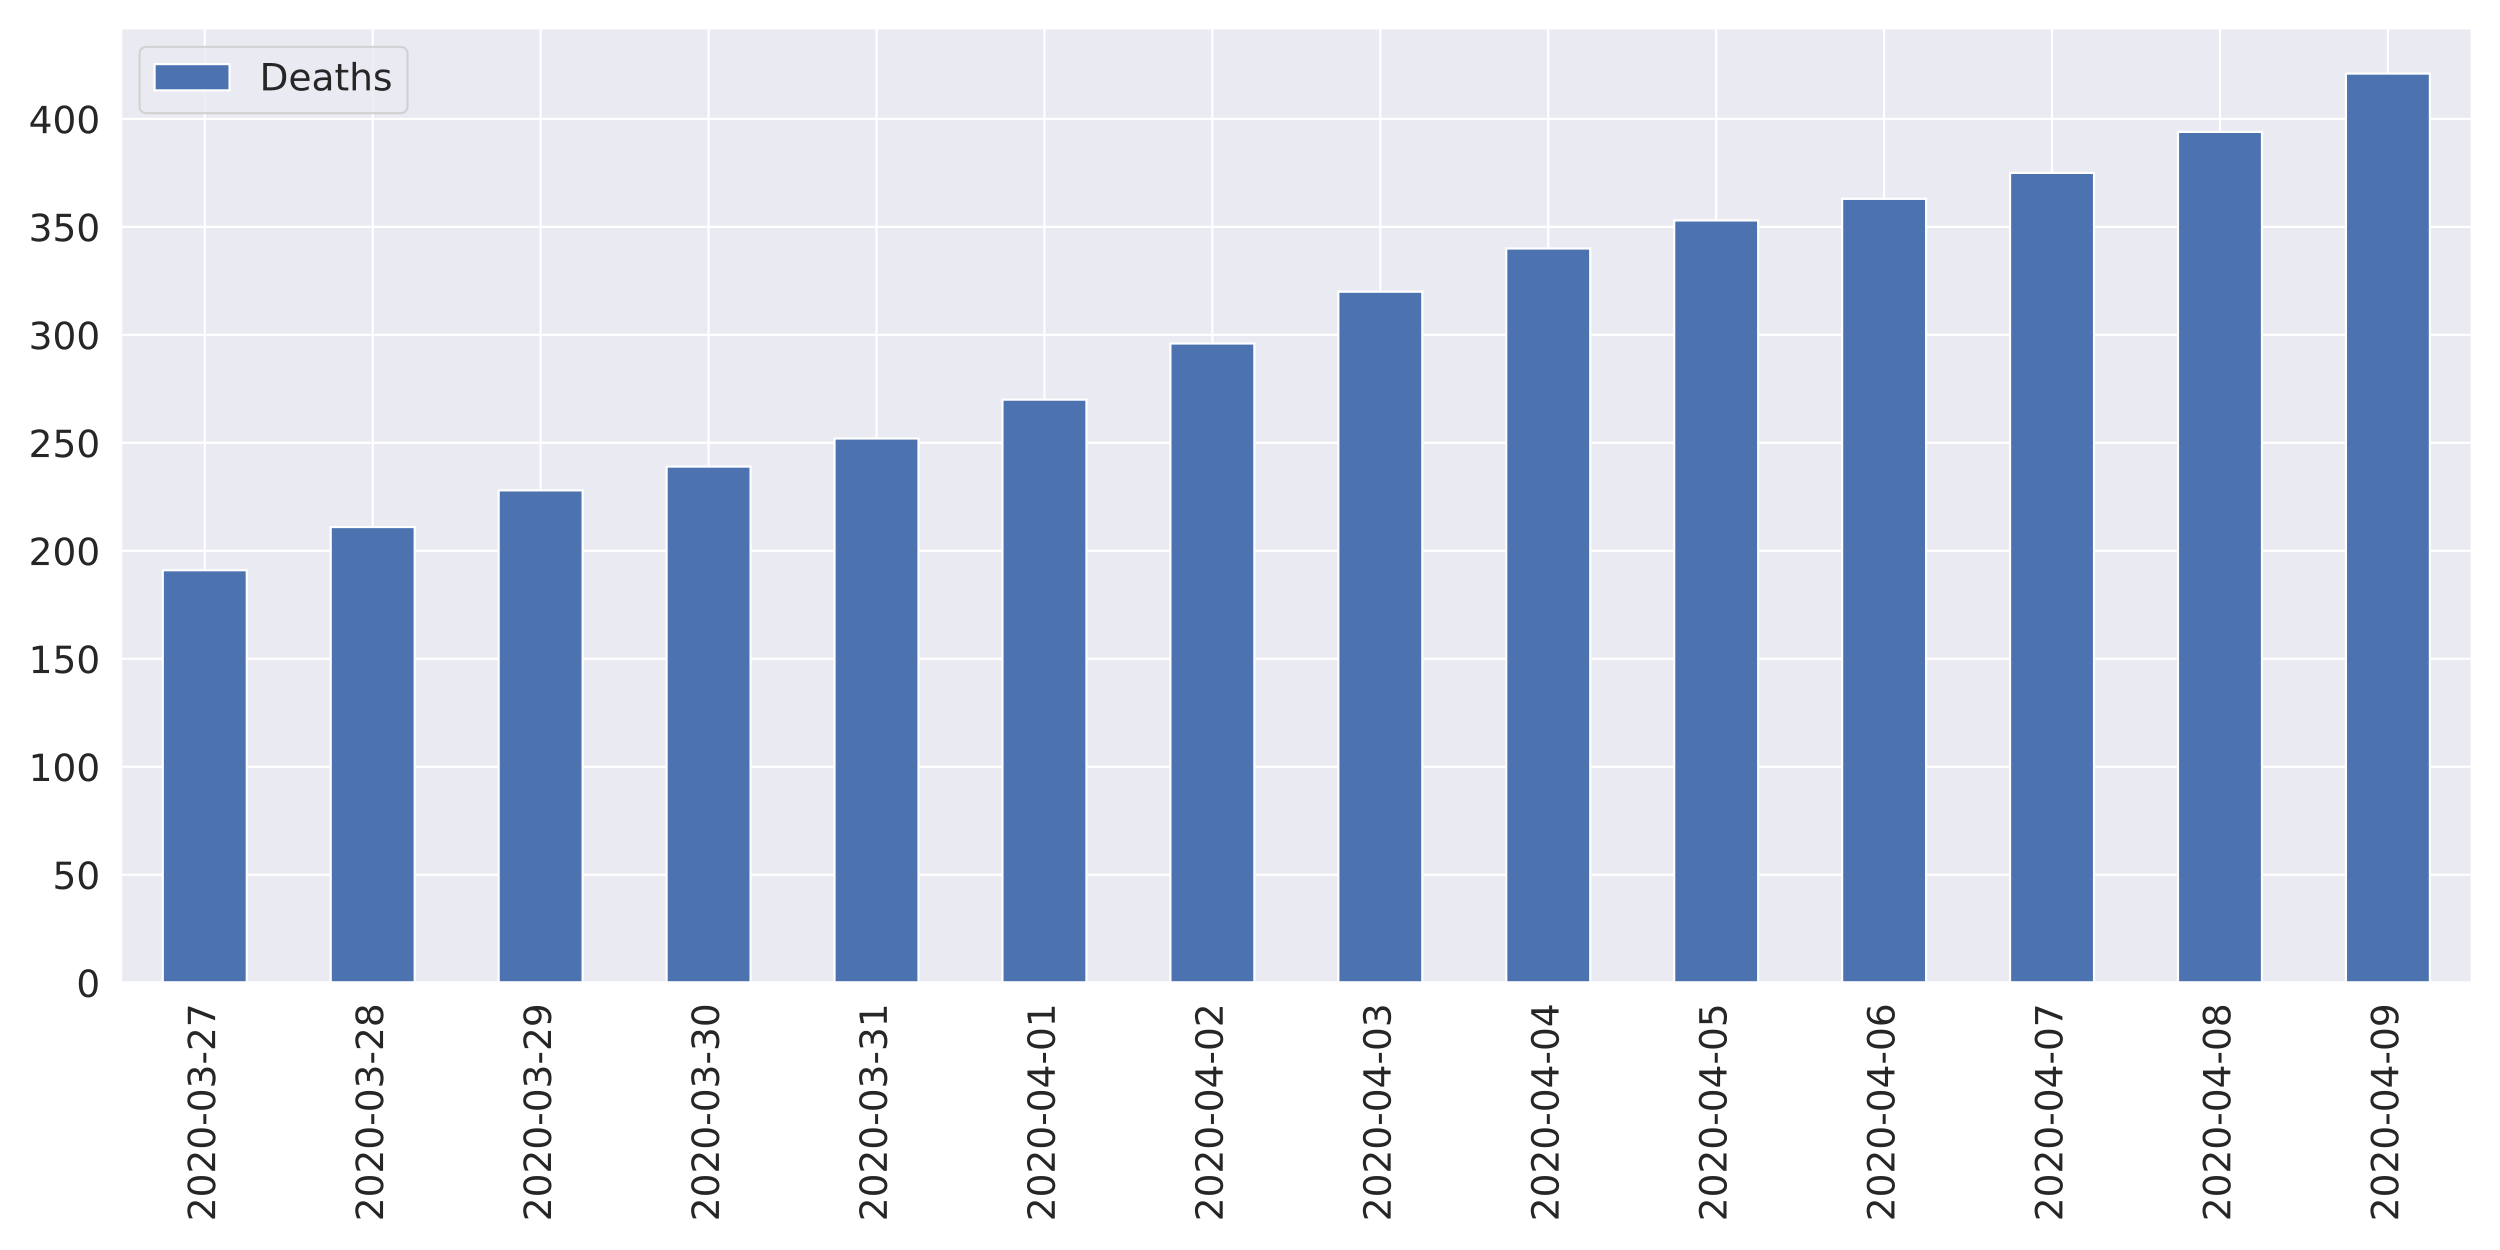
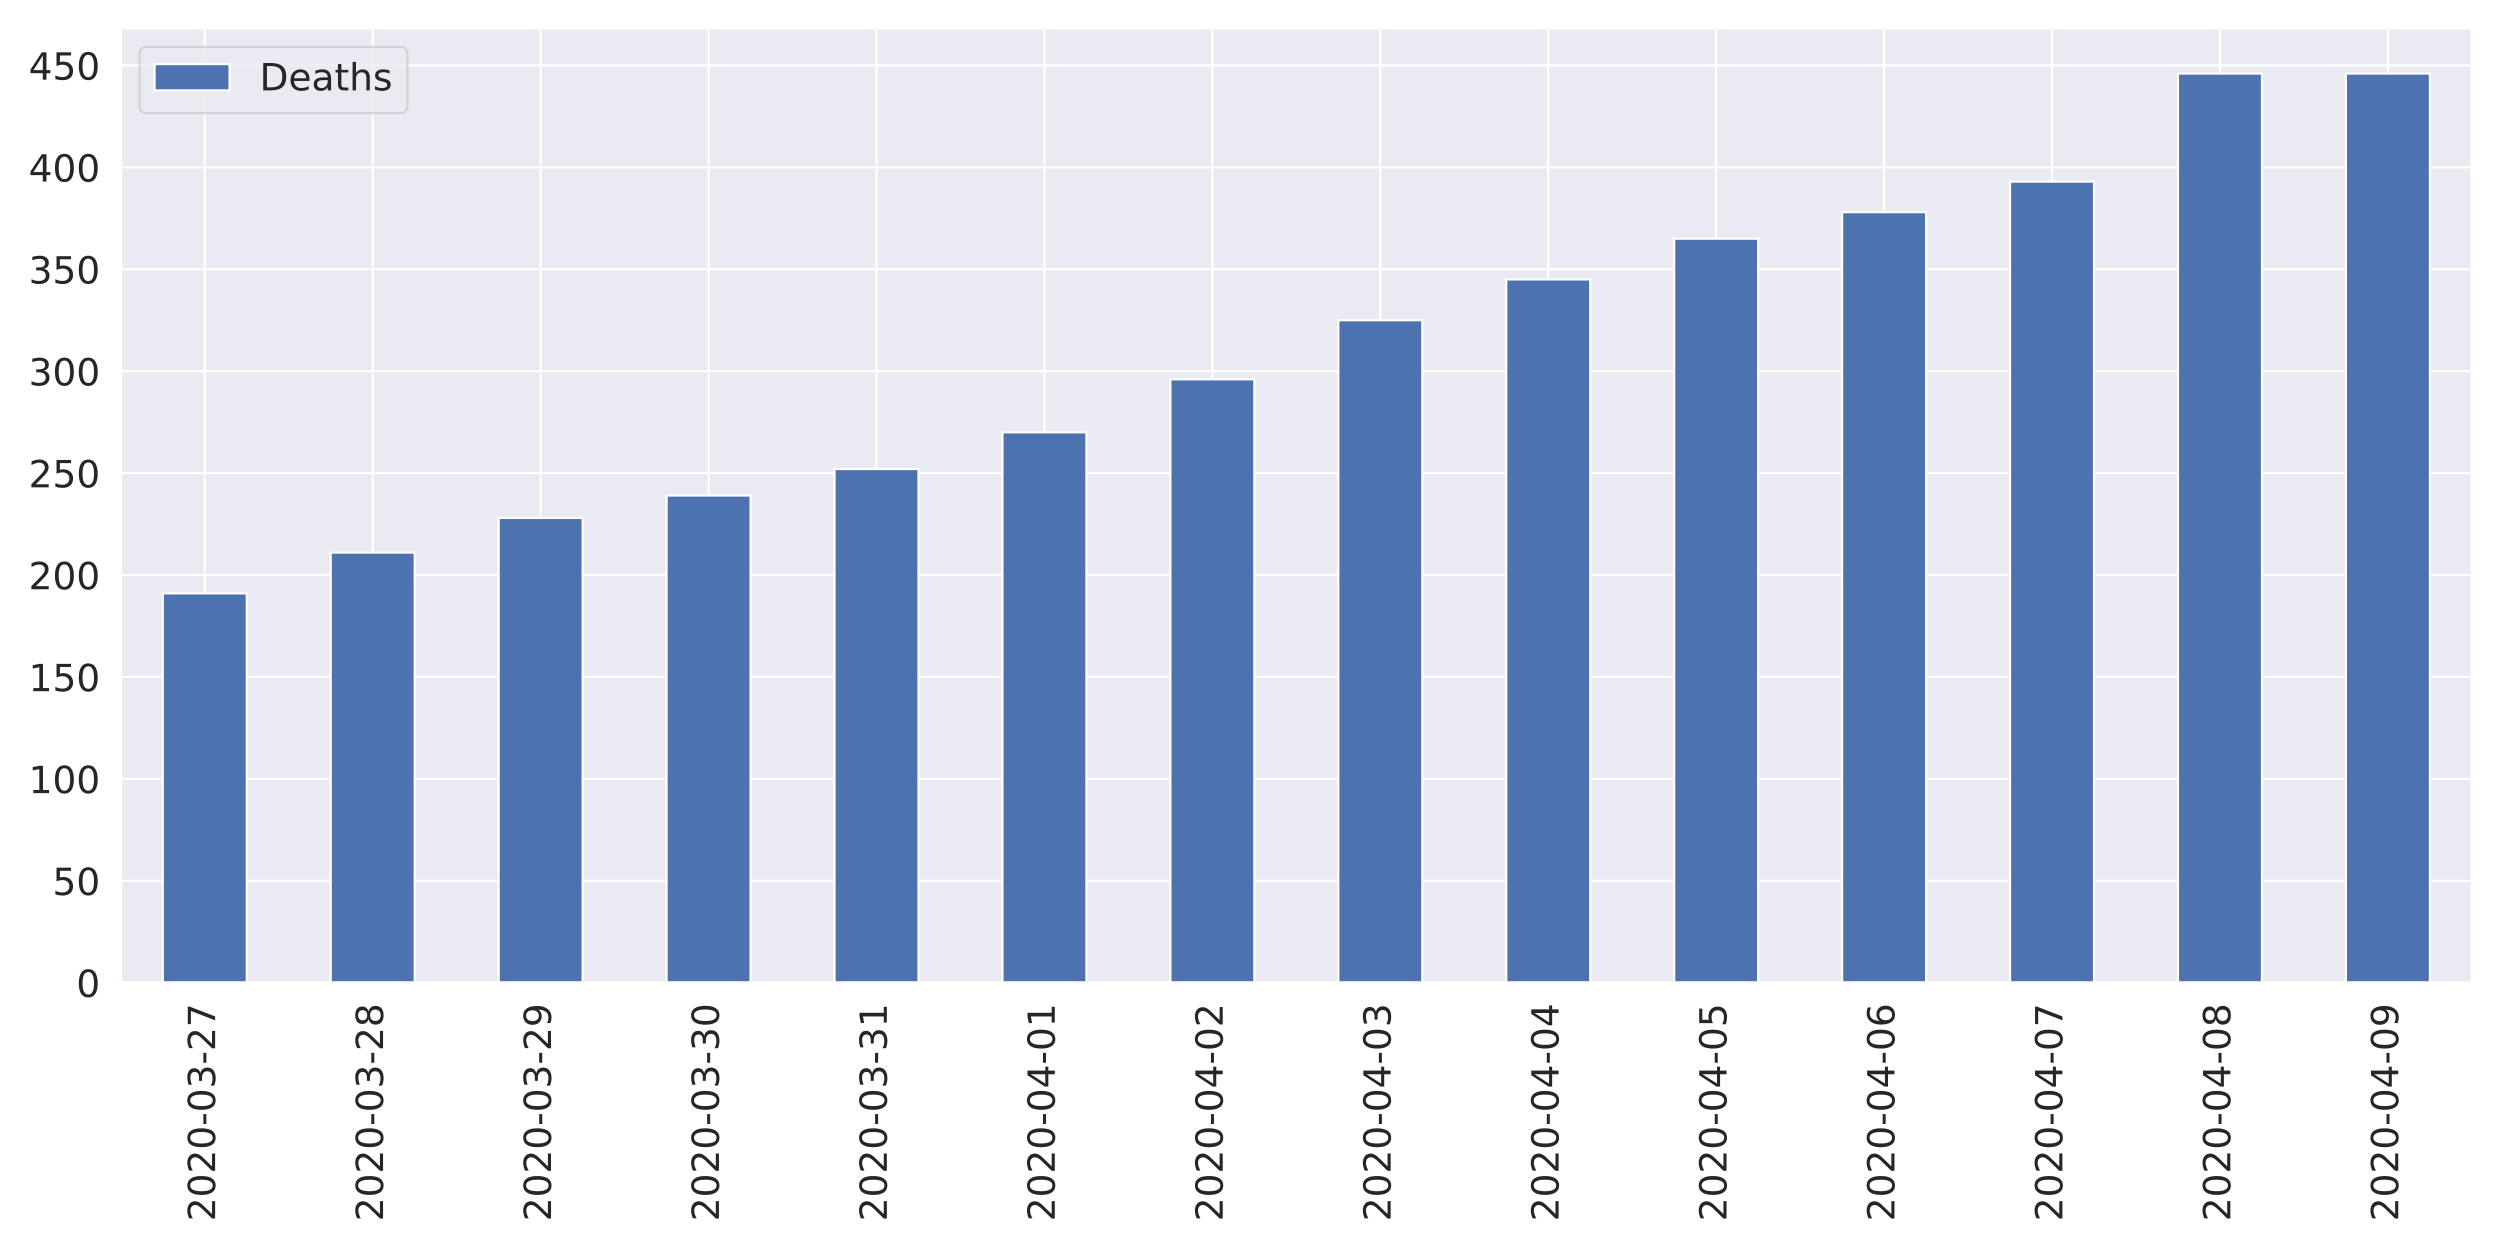
<svg xmlns="http://www.w3.org/2000/svg" xmlns:xlink="http://www.w3.org/1999/xlink" height="576pt" version="1.1" viewBox="0 0 1152 576" width="1152pt">
  <defs>
    <style type="text/css">
*{stroke-linecap:butt;stroke-linejoin:round;}
  </style>
  </defs>
  <g id="figure_1">
    <g id="patch_1">
      <path d="M 0 576  L 1152 576  L 1152 0  L 0 0  z " style="fill:#ffffff;" />
    </g>
    <g id="axes_1">
      <g id="patch_2">
        <path d="M 55.67 452.83  L 1139.04 452.83  L 1139.04 12.96  L 55.67 12.96  z " style="fill:#eaeaf2;" />
      </g>
      <g id="matplotlib.axis_1">
        <g id="xtick_1">
          <g id="line2d_1">
            <path clip-path="url(#p32ae984a57)" d="M 94.362 452.83  L 94.362 12.96  " style="fill:none;stroke:#ffffff;stroke-linecap:round;" />
          </g>
          <g id="text_1">
            <defs>
              <path d="M 19.188 8.297  L 53.609 8.297  L 53.609 0  L 7.328 0  L 7.328 8.297  Q 12.938 14.109 22.625 23.891  Q 32.328 33.688 34.812 36.531  Q 39.547 41.844 41.422 45.531  Q 43.312 49.219 43.312 52.781  Q 43.312 58.594 39.234 62.25  Q 35.156 65.922 28.609 65.922  Q 23.969 65.922 18.812 64.312  Q 13.672 62.703 7.812 59.422  L 7.812 69.391  Q 13.766 71.781 18.938 73  Q 24.125 74.219 28.422 74.219  Q 39.75 74.219 46.484 68.547  Q 53.219 62.891 53.219 53.422  Q 53.219 48.922 51.531 44.891  Q 49.859 40.875 45.406 35.406  Q 44.188 33.984 37.641 27.219  Q 31.109 20.453 19.188 8.297  z " id="DejaVuSans-50" />
              <path d="M 31.781 66.406  Q 24.172 66.406 20.328 58.906  Q 16.5 51.422 16.5 36.375  Q 16.5 21.391 20.328 13.891  Q 24.172 6.391 31.781 6.391  Q 39.453 6.391 43.281 13.891  Q 47.125 21.391 47.125 36.375  Q 47.125 51.422 43.281 58.906  Q 39.453 66.406 31.781 66.406  z M 31.781 74.219  Q 44.047 74.219 50.516 64.516  Q 56.984 54.828 56.984 36.375  Q 56.984 17.969 50.516 8.266  Q 44.047 -1.422 31.781 -1.422  Q 19.531 -1.422 13.062 8.266  Q 6.594 17.969 6.594 36.375  Q 6.594 54.828 13.062 64.516  Q 19.531 74.219 31.781 74.219  z " id="DejaVuSans-48" />
              <path d="M 4.891 31.391  L 31.203 31.391  L 31.203 23.391  L 4.891 23.391  z " id="DejaVuSans-45" />
              <path d="M 40.578 39.312  Q 47.656 37.797 51.625 33  Q 55.609 28.219 55.609 21.188  Q 55.609 10.406 48.188 4.484  Q 40.766 -1.422 27.094 -1.422  Q 22.516 -1.422 17.656 -0.516  Q 12.797 0.391 7.625 2.203  L 7.625 11.719  Q 11.719 9.328 16.594 8.109  Q 21.484 6.891 26.812 6.891  Q 36.078 6.891 40.938 10.547  Q 45.797 14.203 45.797 21.188  Q 45.797 27.641 41.281 31.266  Q 36.766 34.906 28.719 34.906  L 20.219 34.906  L 20.219 43.016  L 29.109 43.016  Q 36.375 43.016 40.234 45.922  Q 44.094 48.828 44.094 54.297  Q 44.094 59.906 40.109 62.906  Q 36.141 65.922 28.719 65.922  Q 24.656 65.922 20.016 65.031  Q 15.375 64.156 9.812 62.312  L 9.812 71.094  Q 15.438 72.656 20.344 73.438  Q 25.25 74.219 29.594 74.219  Q 40.828 74.219 47.359 69.109  Q 53.906 64.016 53.906 55.328  Q 53.906 49.266 50.438 45.094  Q 46.969 40.922 40.578 39.312  z " id="DejaVuSans-51" />
              <path d="M 8.203 72.906  L 55.078 72.906  L 55.078 68.703  L 28.609 0  L 18.312 0  L 43.219 64.594  L 8.203 64.594  z " id="DejaVuSans-55" />
            </defs>
            <g style="fill:#262626;" transform="translate(99.12999 562.7538)rotate(-90)scale(0.1728 -0.1728)">
              <use xlink:href="#DejaVuSans-50" />
              <use x="63.623" xlink:href="#DejaVuSans-48" />
              <use x="127.246" xlink:href="#DejaVuSans-50" />
              <use x="190.869" xlink:href="#DejaVuSans-48" />
              <use x="254.492" xlink:href="#DejaVuSans-45" />
              <use x="290.576" xlink:href="#DejaVuSans-48" />
              <use x="354.199" xlink:href="#DejaVuSans-51" />
              <use x="417.822" xlink:href="#DejaVuSans-45" />
              <use x="453.906" xlink:href="#DejaVuSans-50" />
              <use x="517.529" xlink:href="#DejaVuSans-55" />
            </g>
          </g>
        </g>
        <g id="xtick_2">
          <g id="line2d_2">
            <path clip-path="url(#p32ae984a57)" d="M 171.745 452.83  L 171.745 12.96  " style="fill:none;stroke:#ffffff;stroke-linecap:round;" />
          </g>
          <g id="text_2">
            <defs>
              <path d="M 31.781 34.625  Q 24.75 34.625 20.719 30.859  Q 16.703 27.094 16.703 20.516  Q 16.703 13.922 20.719 10.156  Q 24.75 6.391 31.781 6.391  Q 38.812 6.391 42.859 10.172  Q 46.922 13.969 46.922 20.516  Q 46.922 27.094 42.891 30.859  Q 38.875 34.625 31.781 34.625  z M 21.922 38.812  Q 15.578 40.375 12.031 44.719  Q 8.5 49.078 8.5 55.328  Q 8.5 64.062 14.719 69.141  Q 20.953 74.219 31.781 74.219  Q 42.672 74.219 48.875 69.141  Q 55.078 64.062 55.078 55.328  Q 55.078 49.078 51.531 44.719  Q 48 40.375 41.703 38.812  Q 48.828 37.156 52.797 32.312  Q 56.781 27.484 56.781 20.516  Q 56.781 9.906 50.312 4.234  Q 43.844 -1.422 31.781 -1.422  Q 19.734 -1.422 13.25 4.234  Q 6.781 9.906 6.781 20.516  Q 6.781 27.484 10.781 32.312  Q 14.797 37.156 21.922 38.812  z M 18.312 54.391  Q 18.312 48.734 21.844 45.562  Q 25.391 42.391 31.781 42.391  Q 38.141 42.391 41.719 45.562  Q 45.312 48.734 45.312 54.391  Q 45.312 60.062 41.719 63.234  Q 38.141 66.406 31.781 66.406  Q 25.391 66.406 21.844 63.234  Q 18.312 60.062 18.312 54.391  z " id="DejaVuSans-56" />
            </defs>
            <g style="fill:#262626;" transform="translate(176.5136 562.7538)rotate(-90)scale(0.1728 -0.1728)">
              <use xlink:href="#DejaVuSans-50" />
              <use x="63.623" xlink:href="#DejaVuSans-48" />
              <use x="127.246" xlink:href="#DejaVuSans-50" />
              <use x="190.869" xlink:href="#DejaVuSans-48" />
              <use x="254.492" xlink:href="#DejaVuSans-45" />
              <use x="290.576" xlink:href="#DejaVuSans-48" />
              <use x="354.199" xlink:href="#DejaVuSans-51" />
              <use x="417.822" xlink:href="#DejaVuSans-45" />
              <use x="453.906" xlink:href="#DejaVuSans-50" />
              <use x="517.529" xlink:href="#DejaVuSans-56" />
            </g>
          </g>
        </g>
        <g id="xtick_3">
          <g id="line2d_3">
            <path clip-path="url(#p32ae984a57)" d="M 249.129 452.83  L 249.129 12.96  " style="fill:none;stroke:#ffffff;stroke-linecap:round;" />
          </g>
          <g id="text_3">
            <defs>
              <path d="M 10.984 1.516  L 10.984 10.5  Q 14.703 8.734 18.5 7.812  Q 22.312 6.891 25.984 6.891  Q 35.75 6.891 40.891 13.453  Q 46.047 20.016 46.781 33.406  Q 43.953 29.203 39.594 26.953  Q 35.25 24.703 29.984 24.703  Q 19.047 24.703 12.672 31.312  Q 6.297 37.938 6.297 49.422  Q 6.297 60.641 12.938 67.422  Q 19.578 74.219 30.609 74.219  Q 43.266 74.219 49.922 64.516  Q 56.594 54.828 56.594 36.375  Q 56.594 19.141 48.406 8.859  Q 40.234 -1.422 26.422 -1.422  Q 22.703 -1.422 18.891 -0.688  Q 15.094 0.047 10.984 1.516  z M 30.609 32.422  Q 37.25 32.422 41.125 36.953  Q 45.016 41.5 45.016 49.422  Q 45.016 57.281 41.125 61.844  Q 37.25 66.406 30.609 66.406  Q 23.969 66.406 20.094 61.844  Q 16.219 57.281 16.219 49.422  Q 16.219 41.5 20.094 36.953  Q 23.969 32.422 30.609 32.422  z " id="DejaVuSans-57" />
            </defs>
            <g style="fill:#262626;" transform="translate(253.8971 562.7538)rotate(-90)scale(0.1728 -0.1728)">
              <use xlink:href="#DejaVuSans-50" />
              <use x="63.623" xlink:href="#DejaVuSans-48" />
              <use x="127.246" xlink:href="#DejaVuSans-50" />
              <use x="190.869" xlink:href="#DejaVuSans-48" />
              <use x="254.492" xlink:href="#DejaVuSans-45" />
              <use x="290.576" xlink:href="#DejaVuSans-48" />
              <use x="354.199" xlink:href="#DejaVuSans-51" />
              <use x="417.822" xlink:href="#DejaVuSans-45" />
              <use x="453.906" xlink:href="#DejaVuSans-50" />
              <use x="517.529" xlink:href="#DejaVuSans-57" />
            </g>
          </g>
        </g>
        <g id="xtick_4">
          <g id="line2d_4">
            <path clip-path="url(#p32ae984a57)" d="M 326.512 452.83  L 326.512 12.96  " style="fill:none;stroke:#ffffff;stroke-linecap:round;" />
          </g>
          <g id="text_4">
            <g style="fill:#262626;" transform="translate(331.2807 562.7538)rotate(-90)scale(0.1728 -0.1728)">
              <use xlink:href="#DejaVuSans-50" />
              <use x="63.623" xlink:href="#DejaVuSans-48" />
              <use x="127.246" xlink:href="#DejaVuSans-50" />
              <use x="190.869" xlink:href="#DejaVuSans-48" />
              <use x="254.492" xlink:href="#DejaVuSans-45" />
              <use x="290.576" xlink:href="#DejaVuSans-48" />
              <use x="354.199" xlink:href="#DejaVuSans-51" />
              <use x="417.822" xlink:href="#DejaVuSans-45" />
              <use x="453.906" xlink:href="#DejaVuSans-51" />
              <use x="517.529" xlink:href="#DejaVuSans-48" />
            </g>
          </g>
        </g>
        <g id="xtick_5">
          <g id="line2d_5">
            <path clip-path="url(#p32ae984a57)" d="M 403.896 452.83  L 403.896 12.96  " style="fill:none;stroke:#ffffff;stroke-linecap:round;" />
          </g>
          <g id="text_5">
            <defs>
              <path d="M 12.406 8.297  L 28.516 8.297  L 28.516 63.922  L 10.984 60.406  L 10.984 69.391  L 28.422 72.906  L 38.281 72.906  L 38.281 8.297  L 54.391 8.297  L 54.391 0  L 12.406 0  z " id="DejaVuSans-49" />
            </defs>
            <g style="fill:#262626;" transform="translate(408.6643 562.7538)rotate(-90)scale(0.1728 -0.1728)">
              <use xlink:href="#DejaVuSans-50" />
              <use x="63.623" xlink:href="#DejaVuSans-48" />
              <use x="127.246" xlink:href="#DejaVuSans-50" />
              <use x="190.869" xlink:href="#DejaVuSans-48" />
              <use x="254.492" xlink:href="#DejaVuSans-45" />
              <use x="290.576" xlink:href="#DejaVuSans-48" />
              <use x="354.199" xlink:href="#DejaVuSans-51" />
              <use x="417.822" xlink:href="#DejaVuSans-45" />
              <use x="453.906" xlink:href="#DejaVuSans-51" />
              <use x="517.529" xlink:href="#DejaVuSans-49" />
            </g>
          </g>
        </g>
        <g id="xtick_6">
          <g id="line2d_6">
            <path clip-path="url(#p32ae984a57)" d="M 481.28 452.83  L 481.28 12.96  " style="fill:none;stroke:#ffffff;stroke-linecap:round;" />
          </g>
          <g id="text_6">
            <defs>
              <path d="M 37.797 64.312  L 12.891 25.391  L 37.797 25.391  z M 35.203 72.906  L 47.609 72.906  L 47.609 25.391  L 58.016 25.391  L 58.016 17.188  L 47.609 17.188  L 47.609 0  L 37.797 0  L 37.797 17.188  L 4.891 17.188  L 4.891 26.703  z " id="DejaVuSans-52" />
            </defs>
            <g style="fill:#262626;" transform="translate(486.0478 562.7538)rotate(-90)scale(0.1728 -0.1728)">
              <use xlink:href="#DejaVuSans-50" />
              <use x="63.623" xlink:href="#DejaVuSans-48" />
              <use x="127.246" xlink:href="#DejaVuSans-50" />
              <use x="190.869" xlink:href="#DejaVuSans-48" />
              <use x="254.492" xlink:href="#DejaVuSans-45" />
              <use x="290.576" xlink:href="#DejaVuSans-48" />
              <use x="354.199" xlink:href="#DejaVuSans-52" />
              <use x="417.822" xlink:href="#DejaVuSans-45" />
              <use x="453.906" xlink:href="#DejaVuSans-48" />
              <use x="517.529" xlink:href="#DejaVuSans-49" />
            </g>
          </g>
        </g>
        <g id="xtick_7">
          <g id="line2d_7">
            <path clip-path="url(#p32ae984a57)" d="M 558.663 452.83  L 558.663 12.96  " style="fill:none;stroke:#ffffff;stroke-linecap:round;" />
          </g>
          <g id="text_7">
            <g style="fill:#262626;" transform="translate(563.4314 562.7538)rotate(-90)scale(0.1728 -0.1728)">
              <use xlink:href="#DejaVuSans-50" />
              <use x="63.623" xlink:href="#DejaVuSans-48" />
              <use x="127.246" xlink:href="#DejaVuSans-50" />
              <use x="190.869" xlink:href="#DejaVuSans-48" />
              <use x="254.492" xlink:href="#DejaVuSans-45" />
              <use x="290.576" xlink:href="#DejaVuSans-48" />
              <use x="354.199" xlink:href="#DejaVuSans-52" />
              <use x="417.822" xlink:href="#DejaVuSans-45" />
              <use x="453.906" xlink:href="#DejaVuSans-48" />
              <use x="517.529" xlink:href="#DejaVuSans-50" />
            </g>
          </g>
        </g>
        <g id="xtick_8">
          <g id="line2d_8">
            <path clip-path="url(#p32ae984a57)" d="M 636.047 452.83  L 636.047 12.96  " style="fill:none;stroke:#ffffff;stroke-linecap:round;" />
          </g>
          <g id="text_8">
            <g style="fill:#262626;" transform="translate(640.815 562.7538)rotate(-90)scale(0.1728 -0.1728)">
              <use xlink:href="#DejaVuSans-50" />
              <use x="63.623" xlink:href="#DejaVuSans-48" />
              <use x="127.246" xlink:href="#DejaVuSans-50" />
              <use x="190.869" xlink:href="#DejaVuSans-48" />
              <use x="254.492" xlink:href="#DejaVuSans-45" />
              <use x="290.576" xlink:href="#DejaVuSans-48" />
              <use x="354.199" xlink:href="#DejaVuSans-52" />
              <use x="417.822" xlink:href="#DejaVuSans-45" />
              <use x="453.906" xlink:href="#DejaVuSans-48" />
              <use x="517.529" xlink:href="#DejaVuSans-51" />
            </g>
          </g>
        </g>
        <g id="xtick_9">
          <g id="line2d_9">
            <path clip-path="url(#p32ae984a57)" d="M 713.43 452.83  L 713.43 12.96  " style="fill:none;stroke:#ffffff;stroke-linecap:round;" />
          </g>
          <g id="text_9">
            <g style="fill:#262626;" transform="translate(718.1986 562.7538)rotate(-90)scale(0.1728 -0.1728)">
              <use xlink:href="#DejaVuSans-50" />
              <use x="63.623" xlink:href="#DejaVuSans-48" />
              <use x="127.246" xlink:href="#DejaVuSans-50" />
              <use x="190.869" xlink:href="#DejaVuSans-48" />
              <use x="254.492" xlink:href="#DejaVuSans-45" />
              <use x="290.576" xlink:href="#DejaVuSans-48" />
              <use x="354.199" xlink:href="#DejaVuSans-52" />
              <use x="417.822" xlink:href="#DejaVuSans-45" />
              <use x="453.906" xlink:href="#DejaVuSans-48" />
              <use x="517.529" xlink:href="#DejaVuSans-52" />
            </g>
          </g>
        </g>
        <g id="xtick_10">
          <g id="line2d_10">
            <path clip-path="url(#p32ae984a57)" d="M 790.814 452.83  L 790.814 12.96  " style="fill:none;stroke:#ffffff;stroke-linecap:round;" />
          </g>
          <g id="text_10">
            <defs>
              <path d="M 10.797 72.906  L 49.516 72.906  L 49.516 64.594  L 19.828 64.594  L 19.828 46.734  Q 21.969 47.469 24.109 47.828  Q 26.266 48.188 28.422 48.188  Q 40.625 48.188 47.75 41.5  Q 54.891 34.812 54.891 23.391  Q 54.891 11.625 47.562 5.094  Q 40.234 -1.422 26.906 -1.422  Q 22.312 -1.422 17.547 -0.641  Q 12.797 0.141 7.719 1.703  L 7.719 11.625  Q 12.109 9.234 16.797 8.062  Q 21.484 6.891 26.703 6.891  Q 35.156 6.891 40.078 11.328  Q 45.016 15.766 45.016 23.391  Q 45.016 31 40.078 35.438  Q 35.156 39.891 26.703 39.891  Q 22.75 39.891 18.812 39.016  Q 14.891 38.141 10.797 36.281  z " id="DejaVuSans-53" />
            </defs>
            <g style="fill:#262626;" transform="translate(795.5821 562.7538)rotate(-90)scale(0.1728 -0.1728)">
              <use xlink:href="#DejaVuSans-50" />
              <use x="63.623" xlink:href="#DejaVuSans-48" />
              <use x="127.246" xlink:href="#DejaVuSans-50" />
              <use x="190.869" xlink:href="#DejaVuSans-48" />
              <use x="254.492" xlink:href="#DejaVuSans-45" />
              <use x="290.576" xlink:href="#DejaVuSans-48" />
              <use x="354.199" xlink:href="#DejaVuSans-52" />
              <use x="417.822" xlink:href="#DejaVuSans-45" />
              <use x="453.906" xlink:href="#DejaVuSans-48" />
              <use x="517.529" xlink:href="#DejaVuSans-53" />
            </g>
          </g>
        </g>
        <g id="xtick_11">
          <g id="line2d_11">
            <path clip-path="url(#p32ae984a57)" d="M 868.197 452.83  L 868.197 12.96  " style="fill:none;stroke:#ffffff;stroke-linecap:round;" />
          </g>
          <g id="text_11">
            <defs>
              <path d="M 33.016 40.375  Q 26.375 40.375 22.484 35.828  Q 18.609 31.297 18.609 23.391  Q 18.609 15.531 22.484 10.953  Q 26.375 6.391 33.016 6.391  Q 39.656 6.391 43.531 10.953  Q 47.406 15.531 47.406 23.391  Q 47.406 31.297 43.531 35.828  Q 39.656 40.375 33.016 40.375  z M 52.594 71.297  L 52.594 62.312  Q 48.875 64.062 45.094 64.984  Q 41.312 65.922 37.594 65.922  Q 27.828 65.922 22.672 59.328  Q 17.531 52.734 16.797 39.406  Q 19.672 43.656 24.016 45.922  Q 28.375 48.188 33.594 48.188  Q 44.578 48.188 50.953 41.516  Q 57.328 34.859 57.328 23.391  Q 57.328 12.156 50.688 5.359  Q 44.047 -1.422 33.016 -1.422  Q 20.359 -1.422 13.672 8.266  Q 6.984 17.969 6.984 36.375  Q 6.984 53.656 15.188 63.938  Q 23.391 74.219 37.203 74.219  Q 40.922 74.219 44.703 73.484  Q 48.484 72.75 52.594 71.297  z " id="DejaVuSans-54" />
            </defs>
            <g style="fill:#262626;" transform="translate(872.9657 562.7538)rotate(-90)scale(0.1728 -0.1728)">
              <use xlink:href="#DejaVuSans-50" />
              <use x="63.623" xlink:href="#DejaVuSans-48" />
              <use x="127.246" xlink:href="#DejaVuSans-50" />
              <use x="190.869" xlink:href="#DejaVuSans-48" />
              <use x="254.492" xlink:href="#DejaVuSans-45" />
              <use x="290.576" xlink:href="#DejaVuSans-48" />
              <use x="354.199" xlink:href="#DejaVuSans-52" />
              <use x="417.822" xlink:href="#DejaVuSans-45" />
              <use x="453.906" xlink:href="#DejaVuSans-48" />
              <use x="517.529" xlink:href="#DejaVuSans-54" />
            </g>
          </g>
        </g>
        <g id="xtick_12">
          <g id="line2d_12">
            <path clip-path="url(#p32ae984a57)" d="M 945.581 452.83  L 945.581 12.96  " style="fill:none;stroke:#ffffff;stroke-linecap:round;" />
          </g>
          <g id="text_12">
            <g style="fill:#262626;" transform="translate(950.3493 562.7538)rotate(-90)scale(0.1728 -0.1728)">
              <use xlink:href="#DejaVuSans-50" />
              <use x="63.623" xlink:href="#DejaVuSans-48" />
              <use x="127.246" xlink:href="#DejaVuSans-50" />
              <use x="190.869" xlink:href="#DejaVuSans-48" />
              <use x="254.492" xlink:href="#DejaVuSans-45" />
              <use x="290.576" xlink:href="#DejaVuSans-48" />
              <use x="354.199" xlink:href="#DejaVuSans-52" />
              <use x="417.822" xlink:href="#DejaVuSans-45" />
              <use x="453.906" xlink:href="#DejaVuSans-48" />
              <use x="517.529" xlink:href="#DejaVuSans-55" />
            </g>
          </g>
        </g>
        <g id="xtick_13">
          <g id="line2d_13">
            <path clip-path="url(#p32ae984a57)" d="M 1022.965 452.83  L 1022.965 12.96  " style="fill:none;stroke:#ffffff;stroke-linecap:round;" />
          </g>
          <g id="text_13">
            <g style="fill:#262626;" transform="translate(1027.733 562.7538)rotate(-90)scale(0.1728 -0.1728)">
              <use xlink:href="#DejaVuSans-50" />
              <use x="63.623" xlink:href="#DejaVuSans-48" />
              <use x="127.246" xlink:href="#DejaVuSans-50" />
              <use x="190.869" xlink:href="#DejaVuSans-48" />
              <use x="254.492" xlink:href="#DejaVuSans-45" />
              <use x="290.576" xlink:href="#DejaVuSans-48" />
              <use x="354.199" xlink:href="#DejaVuSans-52" />
              <use x="417.822" xlink:href="#DejaVuSans-45" />
              <use x="453.906" xlink:href="#DejaVuSans-48" />
              <use x="517.529" xlink:href="#DejaVuSans-56" />
            </g>
          </g>
        </g>
        <g id="xtick_14">
          <g id="line2d_14">
            <path clip-path="url(#p32ae984a57)" d="M 1100.348 452.83  L 1100.348 12.96  " style="fill:none;stroke:#ffffff;stroke-linecap:round;" />
          </g>
          <g id="text_14">
            <g style="fill:#262626;" transform="translate(1105.116 562.7538)rotate(-90)scale(0.1728 -0.1728)">
              <use xlink:href="#DejaVuSans-50" />
              <use x="63.623" xlink:href="#DejaVuSans-48" />
              <use x="127.246" xlink:href="#DejaVuSans-50" />
              <use x="190.869" xlink:href="#DejaVuSans-48" />
              <use x="254.492" xlink:href="#DejaVuSans-45" />
              <use x="290.576" xlink:href="#DejaVuSans-48" />
              <use x="354.199" xlink:href="#DejaVuSans-52" />
              <use x="417.822" xlink:href="#DejaVuSans-45" />
              <use x="453.906" xlink:href="#DejaVuSans-48" />
              <use x="517.529" xlink:href="#DejaVuSans-57" />
            </g>
          </g>
        </g>
      </g>
      <g id="matplotlib.axis_2">
        <g id="ytick_1">
          <g id="line2d_15">
            <path clip-path="url(#p32ae984a57)" d="M 55.67 452.83  L 1139.04 452.83  " style="fill:none;stroke:#ffffff;stroke-linecap:round;" />
          </g>
          <g id="text_15">
            <g style="fill:#262626;" transform="translate(35.1756 459.3951)scale(0.1728 -0.1728)">
              <use xlink:href="#DejaVuSans-48" />
            </g>
          </g>
        </g>
        <g id="ytick_2">
          <g id="line2d_16">
-             <path clip-path="url(#p32ae984a57)" d="M 55.67 403.077  L 1139.04 403.077  " style="fill:none;stroke:#ffffff;stroke-linecap:round;" />
+             <path clip-path="url(#p32ae984a57)" d="M 55.67 405.865  L 1139.04 405.865  " style="fill:none;stroke:#ffffff;stroke-linecap:round;" />
          </g>
          <g id="text_16">
-             <g style="fill:#262626;" transform="translate(24.1812 409.6416)scale(0.1728 -0.1728)">
+             <g style="fill:#262626;" transform="translate(24.1812 412.4305)scale(0.1728 -0.1728)">
              <use xlink:href="#DejaVuSans-53" />
              <use x="63.623" xlink:href="#DejaVuSans-48" />
            </g>
          </g>
        </g>
        <g id="ytick_3">
          <g id="line2d_17">
-             <path clip-path="url(#p32ae984a57)" d="M 55.67 353.323  L 1139.04 353.323  " style="fill:none;stroke:#ffffff;stroke-linecap:round;" />
+             <path clip-path="url(#p32ae984a57)" d="M 55.67 358.901  L 1139.04 358.901  " style="fill:none;stroke:#ffffff;stroke-linecap:round;" />
          </g>
          <g id="text_17">
-             <g style="fill:#262626;" transform="translate(13.1868 359.8882)scale(0.1728 -0.1728)">
+             <g style="fill:#262626;" transform="translate(13.1868 365.4659)scale(0.1728 -0.1728)">
              <use xlink:href="#DejaVuSans-49" />
              <use x="63.623" xlink:href="#DejaVuSans-48" />
              <use x="127.246" xlink:href="#DejaVuSans-48" />
            </g>
          </g>
        </g>
        <g id="ytick_4">
          <g id="line2d_18">
-             <path clip-path="url(#p32ae984a57)" d="M 55.67 303.57  L 1139.04 303.57  " style="fill:none;stroke:#ffffff;stroke-linecap:round;" />
+             <path clip-path="url(#p32ae984a57)" d="M 55.67 311.936  L 1139.04 311.936  " style="fill:none;stroke:#ffffff;stroke-linecap:round;" />
          </g>
          <g id="text_18">
-             <g style="fill:#262626;" transform="translate(13.1868 310.1348)scale(0.1728 -0.1728)">
+             <g style="fill:#262626;" transform="translate(13.1868 318.5014)scale(0.1728 -0.1728)">
              <use xlink:href="#DejaVuSans-49" />
              <use x="63.623" xlink:href="#DejaVuSans-53" />
              <use x="127.246" xlink:href="#DejaVuSans-48" />
            </g>
          </g>
        </g>
        <g id="ytick_5">
          <g id="line2d_19">
-             <path clip-path="url(#p32ae984a57)" d="M 55.67 253.816  L 1139.04 253.816  " style="fill:none;stroke:#ffffff;stroke-linecap:round;" />
+             <path clip-path="url(#p32ae984a57)" d="M 55.67 264.972  L 1139.04 264.972  " style="fill:none;stroke:#ffffff;stroke-linecap:round;" />
          </g>
          <g id="text_19">
-             <g style="fill:#262626;" transform="translate(13.1868 260.3814)scale(0.1728 -0.1728)">
+             <g style="fill:#262626;" transform="translate(13.1868 271.5368)scale(0.1728 -0.1728)">
              <use xlink:href="#DejaVuSans-50" />
              <use x="63.623" xlink:href="#DejaVuSans-48" />
              <use x="127.246" xlink:href="#DejaVuSans-48" />
            </g>
          </g>
        </g>
        <g id="ytick_6">
          <g id="line2d_20">
-             <path clip-path="url(#p32ae984a57)" d="M 55.67 204.063  L 1139.04 204.063  " style="fill:none;stroke:#ffffff;stroke-linecap:round;" />
+             <path clip-path="url(#p32ae984a57)" d="M 55.67 218.007  L 1139.04 218.007  " style="fill:none;stroke:#ffffff;stroke-linecap:round;" />
          </g>
          <g id="text_20">
-             <g style="fill:#262626;" transform="translate(13.1868 210.6279)scale(0.1728 -0.1728)">
+             <g style="fill:#262626;" transform="translate(13.1868 224.5723)scale(0.1728 -0.1728)">
              <use xlink:href="#DejaVuSans-50" />
              <use x="63.623" xlink:href="#DejaVuSans-53" />
              <use x="127.246" xlink:href="#DejaVuSans-48" />
            </g>
          </g>
        </g>
        <g id="ytick_7">
          <g id="line2d_21">
-             <path clip-path="url(#p32ae984a57)" d="M 55.67 154.309  L 1139.04 154.309  " style="fill:none;stroke:#ffffff;stroke-linecap:round;" />
+             <path clip-path="url(#p32ae984a57)" d="M 55.67 171.043  L 1139.04 171.043  " style="fill:none;stroke:#ffffff;stroke-linecap:round;" />
          </g>
          <g id="text_21">
-             <g style="fill:#262626;" transform="translate(13.1868 160.8745)scale(0.1728 -0.1728)">
+             <g style="fill:#262626;" transform="translate(13.1868 177.6077)scale(0.1728 -0.1728)">
              <use xlink:href="#DejaVuSans-51" />
              <use x="63.623" xlink:href="#DejaVuSans-48" />
              <use x="127.246" xlink:href="#DejaVuSans-48" />
            </g>
          </g>
        </g>
        <g id="ytick_8">
          <g id="line2d_22">
-             <path clip-path="url(#p32ae984a57)" d="M 55.67 104.556  L 1139.04 104.556  " style="fill:none;stroke:#ffffff;stroke-linecap:round;" />
+             <path clip-path="url(#p32ae984a57)" d="M 55.67 124.078  L 1139.04 124.078  " style="fill:none;stroke:#ffffff;stroke-linecap:round;" />
          </g>
          <g id="text_22">
-             <g style="fill:#262626;" transform="translate(13.1868 111.1211)scale(0.1728 -0.1728)">
+             <g style="fill:#262626;" transform="translate(13.1868 130.6432)scale(0.1728 -0.1728)">
              <use xlink:href="#DejaVuSans-51" />
              <use x="63.623" xlink:href="#DejaVuSans-53" />
              <use x="127.246" xlink:href="#DejaVuSans-48" />
            </g>
          </g>
        </g>
        <g id="ytick_9">
          <g id="line2d_23">
-             <path clip-path="url(#p32ae984a57)" d="M 55.67 54.803  L 1139.04 54.803  " style="fill:none;stroke:#ffffff;stroke-linecap:round;" />
+             <path clip-path="url(#p32ae984a57)" d="M 55.67 77.114  L 1139.04 77.114  " style="fill:none;stroke:#ffffff;stroke-linecap:round;" />
          </g>
          <g id="text_23">
-             <g style="fill:#262626;" transform="translate(13.1868 61.36768)scale(0.1728 -0.1728)">
+             <g style="fill:#262626;" transform="translate(13.1868 83.67863)scale(0.1728 -0.1728)">
              <use xlink:href="#DejaVuSans-52" />
              <use x="63.623" xlink:href="#DejaVuSans-48" />
              <use x="127.246" xlink:href="#DejaVuSans-48" />
            </g>
          </g>
        </g>
+         <g id="ytick_10">
+           <g id="line2d_24">
+             <path clip-path="url(#p32ae984a57)" d="M 55.67 30.149  L 1139.04 30.149  " style="fill:none;stroke:#ffffff;stroke-linecap:round;" />
+           </g>
+           <g id="text_24">
+             <g style="fill:#262626;" transform="translate(13.1868 36.71408)scale(0.1728 -0.1728)">
+               <use xlink:href="#DejaVuSans-52" />
+               <use x="63.623" xlink:href="#DejaVuSans-53" />
+               <use x="127.246" xlink:href="#DejaVuSans-48" />
+             </g>
+           </g>
+         </g>
      </g>
      <g id="patch_3">
-         <path clip-path="url(#p32ae984a57)" d="M 75.016 452.83  L 113.708 452.83  L 113.708 262.772  L 75.016 262.772  z " style="fill:#4c72b0;stroke:#ffffff;stroke-linejoin:miter;" />
+         <path clip-path="url(#p32ae984a57)" d="M 75.016 452.83  L 113.708 452.83  L 113.708 273.425  L 75.016 273.425  z " style="fill:#4c72b0;stroke:#ffffff;stroke-linejoin:miter;" />
      </g>
      <g id="patch_4">
-         <path clip-path="url(#p32ae984a57)" d="M 152.399 452.83  L 191.091 452.83  L 191.091 242.871  L 152.399 242.871  z " style="fill:#4c72b0;stroke:#ffffff;stroke-linejoin:miter;" />
+         <path clip-path="url(#p32ae984a57)" d="M 152.399 452.83  L 191.091 452.83  L 191.091 254.64  L 152.399 254.64  z " style="fill:#4c72b0;stroke:#ffffff;stroke-linejoin:miter;" />
      </g>
      <g id="patch_5">
-         <path clip-path="url(#p32ae984a57)" d="M 229.783 452.83  L 268.475 452.83  L 268.475 225.954  L 229.783 225.954  z " style="fill:#4c72b0;stroke:#ffffff;stroke-linejoin:miter;" />
+         <path clip-path="url(#p32ae984a57)" d="M 229.783 452.83  L 268.475 452.83  L 268.475 238.672  L 229.783 238.672  z " style="fill:#4c72b0;stroke:#ffffff;stroke-linejoin:miter;" />
      </g>
      <g id="patch_6">
-         <path clip-path="url(#p32ae984a57)" d="M 307.167 452.83  L 345.858 452.83  L 345.858 215.009  L 307.167 215.009  z " style="fill:#4c72b0;stroke:#ffffff;stroke-linejoin:miter;" />
+         <path clip-path="url(#p32ae984a57)" d="M 307.167 452.83  L 345.858 452.83  L 345.858 228.339  L 307.167 228.339  z " style="fill:#4c72b0;stroke:#ffffff;stroke-linejoin:miter;" />
      </g>
      <g id="patch_7">
-         <path clip-path="url(#p32ae984a57)" d="M 384.55 452.83  L 423.242 452.83  L 423.242 202.073  L 384.55 202.073  z " style="fill:#4c72b0;stroke:#ffffff;stroke-linejoin:miter;" />
+         <path clip-path="url(#p32ae984a57)" d="M 384.55 452.83  L 423.242 452.83  L 423.242 216.129  L 384.55 216.129  z " style="fill:#4c72b0;stroke:#ffffff;stroke-linejoin:miter;" />
      </g>
      <g id="patch_8">
-         <path clip-path="url(#p32ae984a57)" d="M 461.934 452.83  L 500.626 452.83  L 500.626 184.162  L 461.934 184.162  z " style="fill:#4c72b0;stroke:#ffffff;stroke-linejoin:miter;" />
+         <path clip-path="url(#p32ae984a57)" d="M 461.934 452.83  L 500.626 452.83  L 500.626 199.221  L 461.934 199.221  z " style="fill:#4c72b0;stroke:#ffffff;stroke-linejoin:miter;" />
      </g>
      <g id="patch_9">
-         <path clip-path="url(#p32ae984a57)" d="M 539.317 452.83  L 578.009 452.83  L 578.009 158.29  L 539.317 158.29  z " style="fill:#4c72b0;stroke:#ffffff;stroke-linejoin:miter;" />
+         <path clip-path="url(#p32ae984a57)" d="M 539.317 452.83  L 578.009 452.83  L 578.009 174.8  L 539.317 174.8  z " style="fill:#4c72b0;stroke:#ffffff;stroke-linejoin:miter;" />
      </g>
      <g id="patch_10">
-         <path clip-path="url(#p32ae984a57)" d="M 616.701 452.83  L 655.393 452.83  L 655.393 134.408  L 616.701 134.408  z " style="fill:#4c72b0;stroke:#ffffff;stroke-linejoin:miter;" />
+         <path clip-path="url(#p32ae984a57)" d="M 616.701 452.83  L 655.393 452.83  L 655.393 147.56  L 616.701 147.56  z " style="fill:#4c72b0;stroke:#ffffff;stroke-linejoin:miter;" />
      </g>
      <g id="patch_11">
-         <path clip-path="url(#p32ae984a57)" d="M 694.084 452.83  L 732.776 452.83  L 732.776 114.507  L 694.084 114.507  z " style="fill:#4c72b0;stroke:#ffffff;stroke-linejoin:miter;" />
+         <path clip-path="url(#p32ae984a57)" d="M 694.084 452.83  L 732.776 452.83  L 732.776 128.775  L 694.084 128.775  z " style="fill:#4c72b0;stroke:#ffffff;stroke-linejoin:miter;" />
      </g>
      <g id="patch_12">
-         <path clip-path="url(#p32ae984a57)" d="M 771.468 452.83  L 810.16 452.83  L 810.16 101.571  L 771.468 101.571  z " style="fill:#4c72b0;stroke:#ffffff;stroke-linejoin:miter;" />
+         <path clip-path="url(#p32ae984a57)" d="M 771.468 452.83  L 810.16 452.83  L 810.16 109.989  L 771.468 109.989  z " style="fill:#4c72b0;stroke:#ffffff;stroke-linejoin:miter;" />
      </g>
      <g id="patch_13">
-         <path clip-path="url(#p32ae984a57)" d="M 848.852 452.83  L 887.543 452.83  L 887.543 91.62  L 848.852 91.62  z " style="fill:#4c72b0;stroke:#ffffff;stroke-linejoin:miter;" />
+         <path clip-path="url(#p32ae984a57)" d="M 848.852 452.83  L 887.543 452.83  L 887.543 97.778  L 848.852 97.778  z " style="fill:#4c72b0;stroke:#ffffff;stroke-linejoin:miter;" />
      </g>
      <g id="patch_14">
-         <path clip-path="url(#p32ae984a57)" d="M 926.235 452.83  L 964.927 452.83  L 964.927 79.679  L 926.235 79.679  z " style="fill:#4c72b0;stroke:#ffffff;stroke-linejoin:miter;" />
+         <path clip-path="url(#p32ae984a57)" d="M 926.235 452.83  L 964.927 452.83  L 964.927 83.689  L 926.235 83.689  z " style="fill:#4c72b0;stroke:#ffffff;stroke-linejoin:miter;" />
      </g>
      <g id="patch_15">
-         <path clip-path="url(#p32ae984a57)" d="M 1003.619 452.83  L 1042.311 452.83  L 1042.311 60.773  L 1003.619 60.773  z " style="fill:#4c72b0;stroke:#ffffff;stroke-linejoin:miter;" />
+         <path clip-path="url(#p32ae984a57)" d="M 1003.619 452.83  L 1042.311 452.83  L 1042.311 33.906  L 1003.619 33.906  z " style="fill:#4c72b0;stroke:#ffffff;stroke-linejoin:miter;" />
      </g>
      <g id="patch_16">
        <path clip-path="url(#p32ae984a57)" d="M 1081.002 452.83  L 1119.694 452.83  L 1119.694 33.906  L 1081.002 33.906  z " style="fill:#4c72b0;stroke:#ffffff;stroke-linejoin:miter;" />
      </g>
      <g id="patch_17">
        <path d="M 55.67 452.83  L 55.67 12.96  " style="fill:none;stroke:#ffffff;stroke-linecap:square;stroke-linejoin:miter;stroke-width:1.25;" />
      </g>
      <g id="patch_18">
        <path d="M 1139.04 452.83  L 1139.04 12.96  " style="fill:none;stroke:#ffffff;stroke-linecap:square;stroke-linejoin:miter;stroke-width:1.25;" />
      </g>
      <g id="patch_19">
        <path d="M 55.67 452.83  L 1139.04 452.83  " style="fill:none;stroke:#ffffff;stroke-linecap:square;stroke-linejoin:miter;stroke-width:1.25;" />
      </g>
      <g id="patch_20">
        <path d="M 55.67 12.96  L 1139.04 12.96  " style="fill:none;stroke:#ffffff;stroke-linecap:square;stroke-linejoin:miter;stroke-width:1.25;" />
      </g>
      <g id="legend_1">
        <g id="patch_21">
          <path d="M 67.766 52.148  L 184.317 52.148  Q 187.773 52.148 187.773 48.692  L 187.773 25.056  Q 187.773 21.6 184.317 21.6  L 67.766 21.6  Q 64.31 21.6 64.31 25.056  L 64.31 48.692  Q 64.31 52.148 67.766 52.148  z " style="fill:#eaeaf2;opacity:0.8;stroke:#cccccc;stroke-linejoin:miter;" />
        </g>
        <g id="patch_22">
          <path d="M 71.222 41.642  L 105.782 41.642  L 105.782 29.546  L 71.222 29.546  z " style="fill:#4c72b0;stroke:#ffffff;stroke-linejoin:miter;" />
        </g>
-         <g id="text_24">
+         <g id="text_25">
          <defs>
            <path d="M 19.672 64.797  L 19.672 8.109  L 31.594 8.109  Q 46.688 8.109 53.688 14.938  Q 60.688 21.781 60.688 36.531  Q 60.688 51.172 53.688 57.984  Q 46.688 64.797 31.594 64.797  z M 9.812 72.906  L 30.078 72.906  Q 51.266 72.906 61.172 64.094  Q 71.094 55.281 71.094 36.531  Q 71.094 17.672 61.125 8.828  Q 51.172 0 30.078 0  L 9.812 0  z " id="DejaVuSans-68" />
            <path d="M 56.203 29.594  L 56.203 25.203  L 14.891 25.203  Q 15.484 15.922 20.484 11.062  Q 25.484 6.203 34.422 6.203  Q 39.594 6.203 44.453 7.469  Q 49.312 8.734 54.109 11.281  L 54.109 2.781  Q 49.266 0.734 44.188 -0.344  Q 39.109 -1.422 33.891 -1.422  Q 20.797 -1.422 13.156 6.188  Q 5.516 13.812 5.516 26.812  Q 5.516 40.234 12.766 48.109  Q 20.016 56 32.328 56  Q 43.359 56 49.781 48.891  Q 56.203 41.797 56.203 29.594  z M 47.219 32.234  Q 47.125 39.594 43.094 43.984  Q 39.062 48.391 32.422 48.391  Q 24.906 48.391 20.391 44.141  Q 15.875 39.891 15.188 32.172  z " id="DejaVuSans-101" />
            <path d="M 34.281 27.484  Q 23.391 27.484 19.188 25  Q 14.984 22.516 14.984 16.5  Q 14.984 11.719 18.141 8.906  Q 21.297 6.109 26.703 6.109  Q 34.188 6.109 38.703 11.406  Q 43.219 16.703 43.219 25.484  L 43.219 27.484  z M 52.203 31.203  L 52.203 0  L 43.219 0  L 43.219 8.297  Q 40.141 3.328 35.547 0.953  Q 30.953 -1.422 24.312 -1.422  Q 15.922 -1.422 10.953 3.297  Q 6 8.016 6 15.922  Q 6 25.141 12.172 29.828  Q 18.359 34.516 30.609 34.516  L 43.219 34.516  L 43.219 35.406  Q 43.219 41.609 39.141 45  Q 35.062 48.391 27.688 48.391  Q 23 48.391 18.547 47.266  Q 14.109 46.141 10.016 43.891  L 10.016 52.203  Q 14.938 54.109 19.578 55.047  Q 24.219 56 28.609 56  Q 40.484 56 46.344 49.844  Q 52.203 43.703 52.203 31.203  z " id="DejaVuSans-97" />
            <path d="M 18.312 70.219  L 18.312 54.688  L 36.812 54.688  L 36.812 47.703  L 18.312 47.703  L 18.312 18.016  Q 18.312 11.328 20.141 9.422  Q 21.969 7.516 27.594 7.516  L 36.812 7.516  L 36.812 0  L 27.594 0  Q 17.188 0 13.234 3.875  Q 9.281 7.766 9.281 18.016  L 9.281 47.703  L 2.688 47.703  L 2.688 54.688  L 9.281 54.688  L 9.281 70.219  z " id="DejaVuSans-116" />
            <path d="M 54.891 33.016  L 54.891 0  L 45.906 0  L 45.906 32.719  Q 45.906 40.484 42.875 44.328  Q 39.844 48.188 33.797 48.188  Q 26.516 48.188 22.312 43.547  Q 18.109 38.922 18.109 30.906  L 18.109 0  L 9.078 0  L 9.078 75.984  L 18.109 75.984  L 18.109 46.188  Q 21.344 51.125 25.703 53.562  Q 30.078 56 35.797 56  Q 45.219 56 50.047 50.172  Q 54.891 44.344 54.891 33.016  z " id="DejaVuSans-104" />
            <path d="M 44.281 53.078  L 44.281 44.578  Q 40.484 46.531 36.375 47.5  Q 32.281 48.484 27.875 48.484  Q 21.188 48.484 17.844 46.438  Q 14.5 44.391 14.5 40.281  Q 14.5 37.156 16.891 35.375  Q 19.281 33.594 26.516 31.984  L 29.594 31.297  Q 39.156 29.25 43.188 25.516  Q 47.219 21.781 47.219 15.094  Q 47.219 7.469 41.188 3.016  Q 35.156 -1.422 24.609 -1.422  Q 20.219 -1.422 15.453 -0.562  Q 10.688 0.297 5.422 2  L 5.422 11.281  Q 10.406 8.688 15.234 7.391  Q 20.062 6.109 24.812 6.109  Q 31.156 6.109 34.562 8.281  Q 37.984 10.453 37.984 14.406  Q 37.984 18.062 35.516 20.016  Q 33.062 21.969 24.703 23.781  L 21.578 24.516  Q 13.234 26.266 9.516 29.906  Q 5.812 33.547 5.812 39.891  Q 5.812 47.609 11.281 51.797  Q 16.75 56 26.812 56  Q 31.781 56 36.172 55.266  Q 40.578 54.547 44.281 53.078  z " id="DejaVuSans-115" />
          </defs>
          <g style="fill:#262626;" transform="translate(119.606 41.6421)scale(0.1728 -0.1728)">
            <use xlink:href="#DejaVuSans-68" />
            <use x="77.002" xlink:href="#DejaVuSans-101" />
            <use x="138.525" xlink:href="#DejaVuSans-97" />
            <use x="199.805" xlink:href="#DejaVuSans-116" />
            <use x="239.014" xlink:href="#DejaVuSans-104" />
            <use x="302.393" xlink:href="#DejaVuSans-115" />
          </g>
        </g>
      </g>
    </g>
  </g>
  <defs>
    <clipPath id="p32ae984a57">
      <rect height="439.87" width="1083.37" x="55.67" y="12.96" />
    </clipPath>
  </defs>
</svg>
